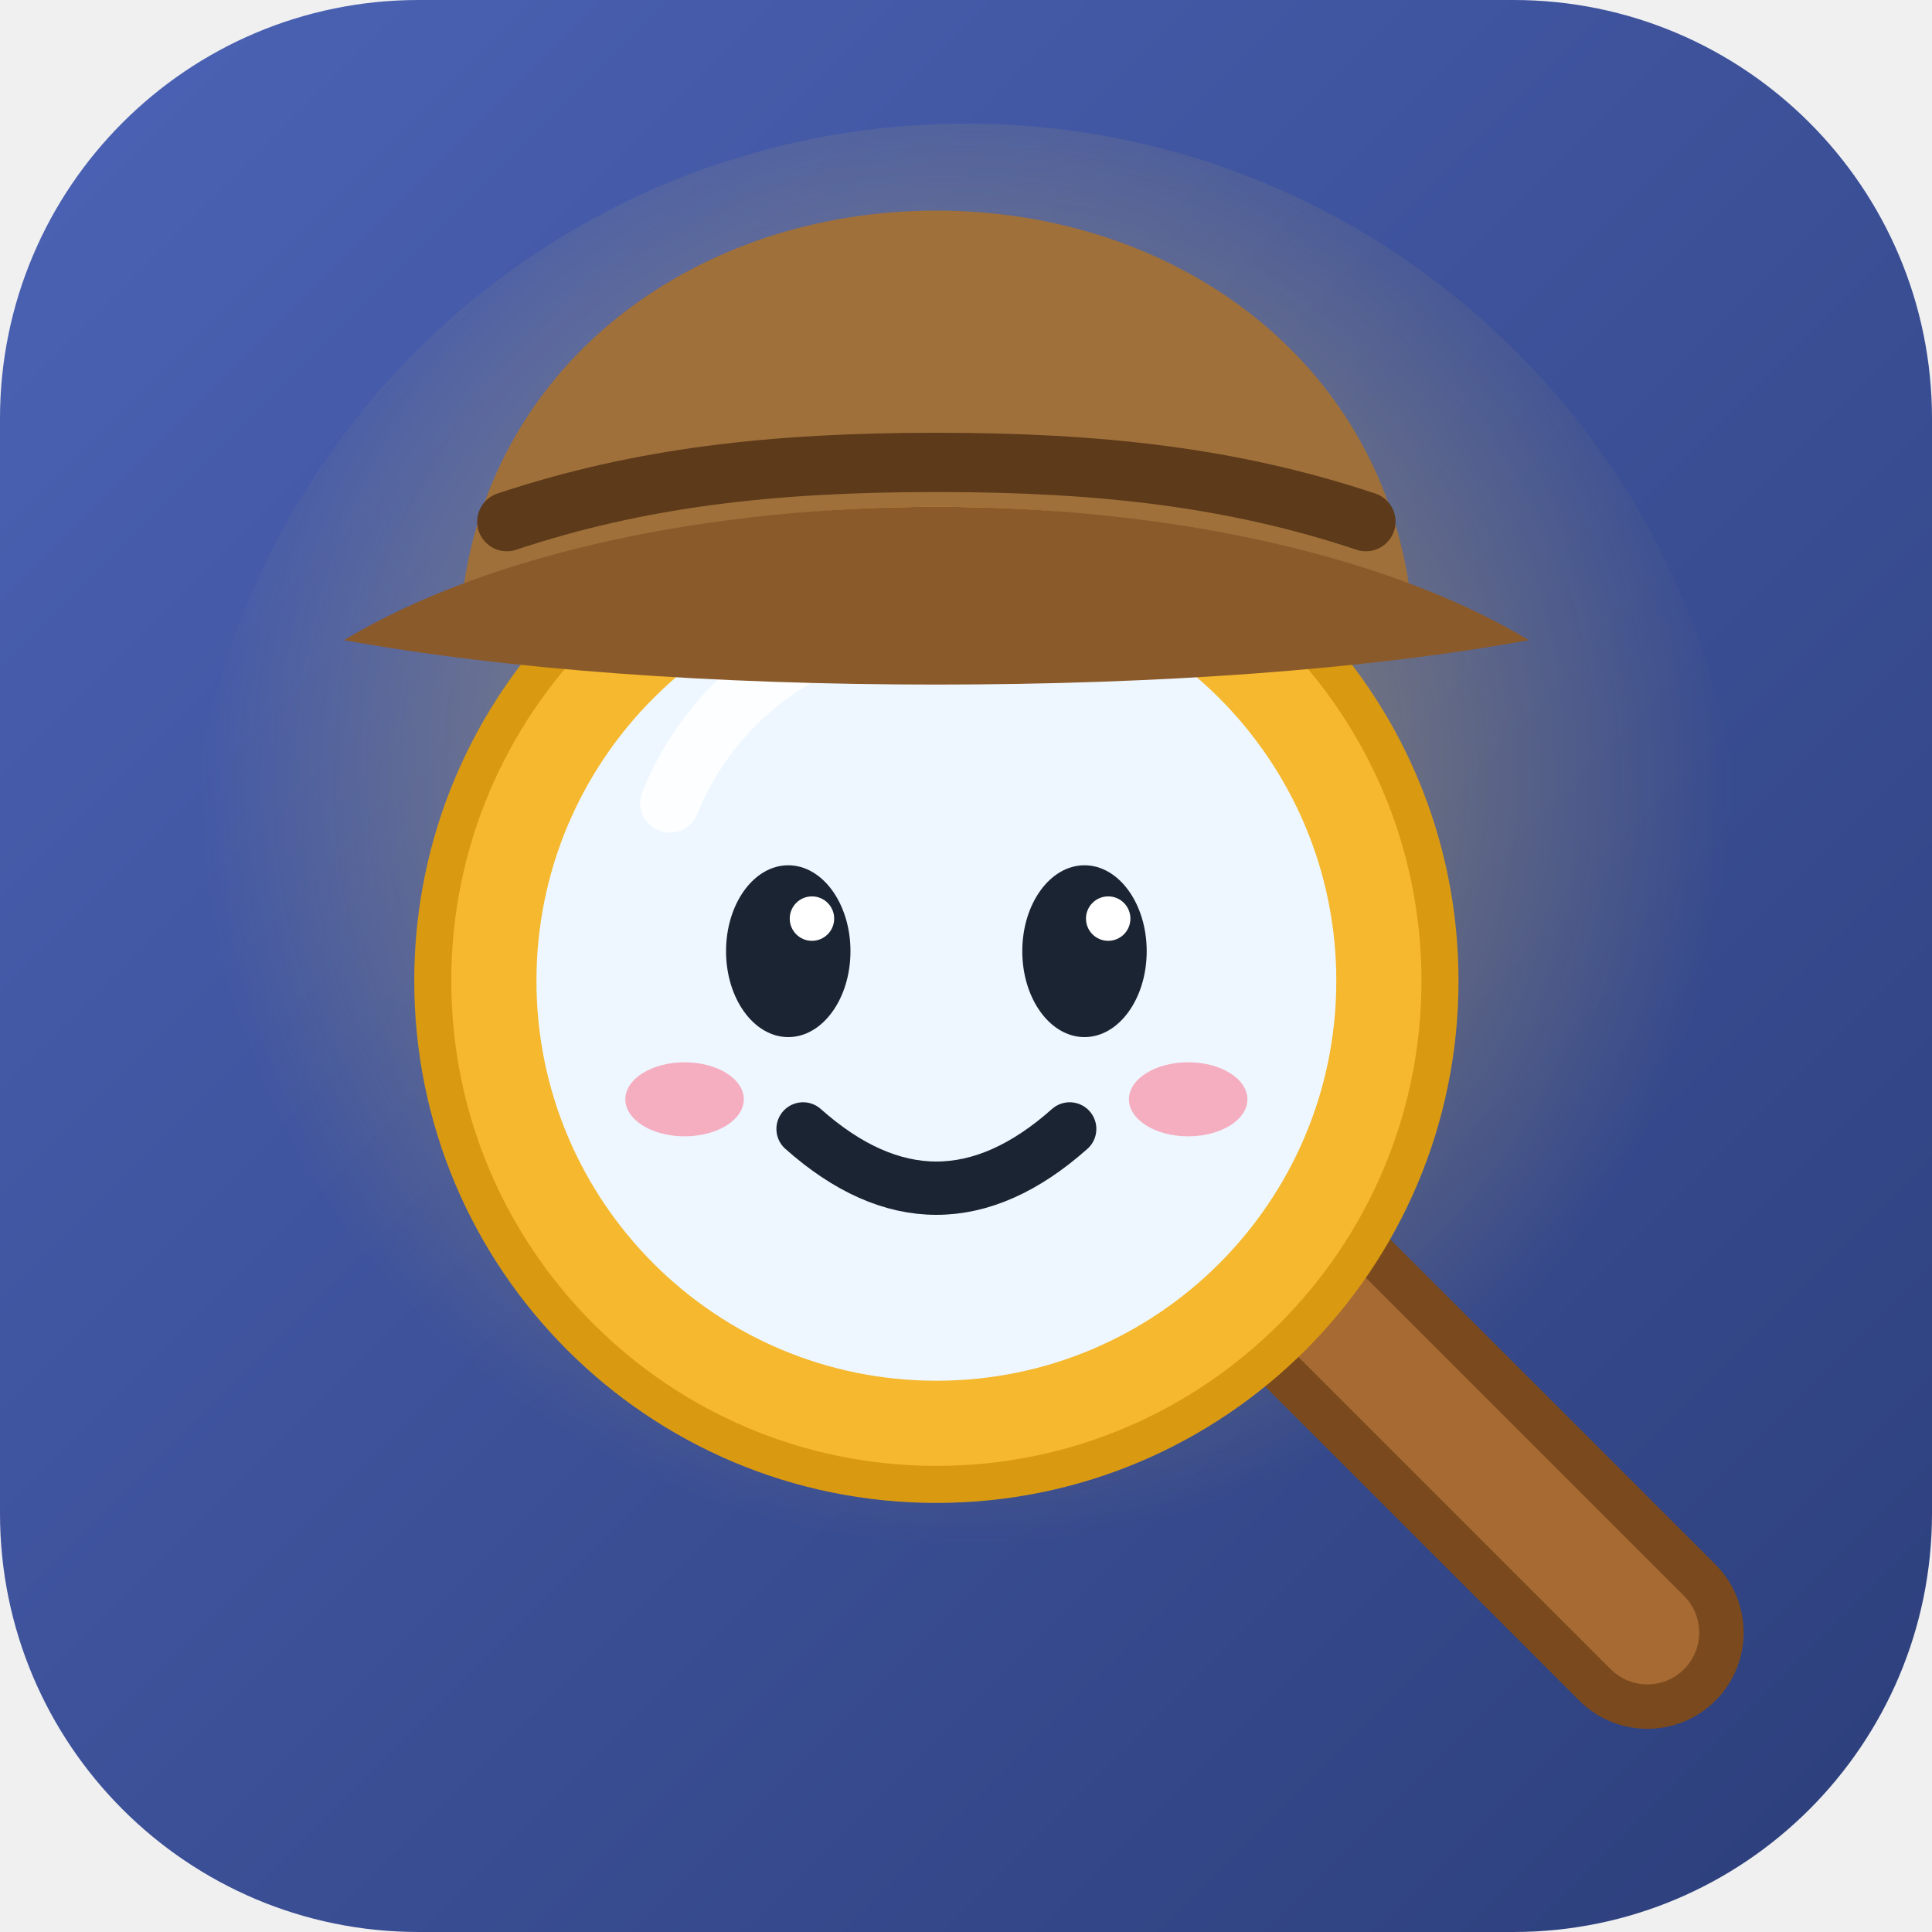
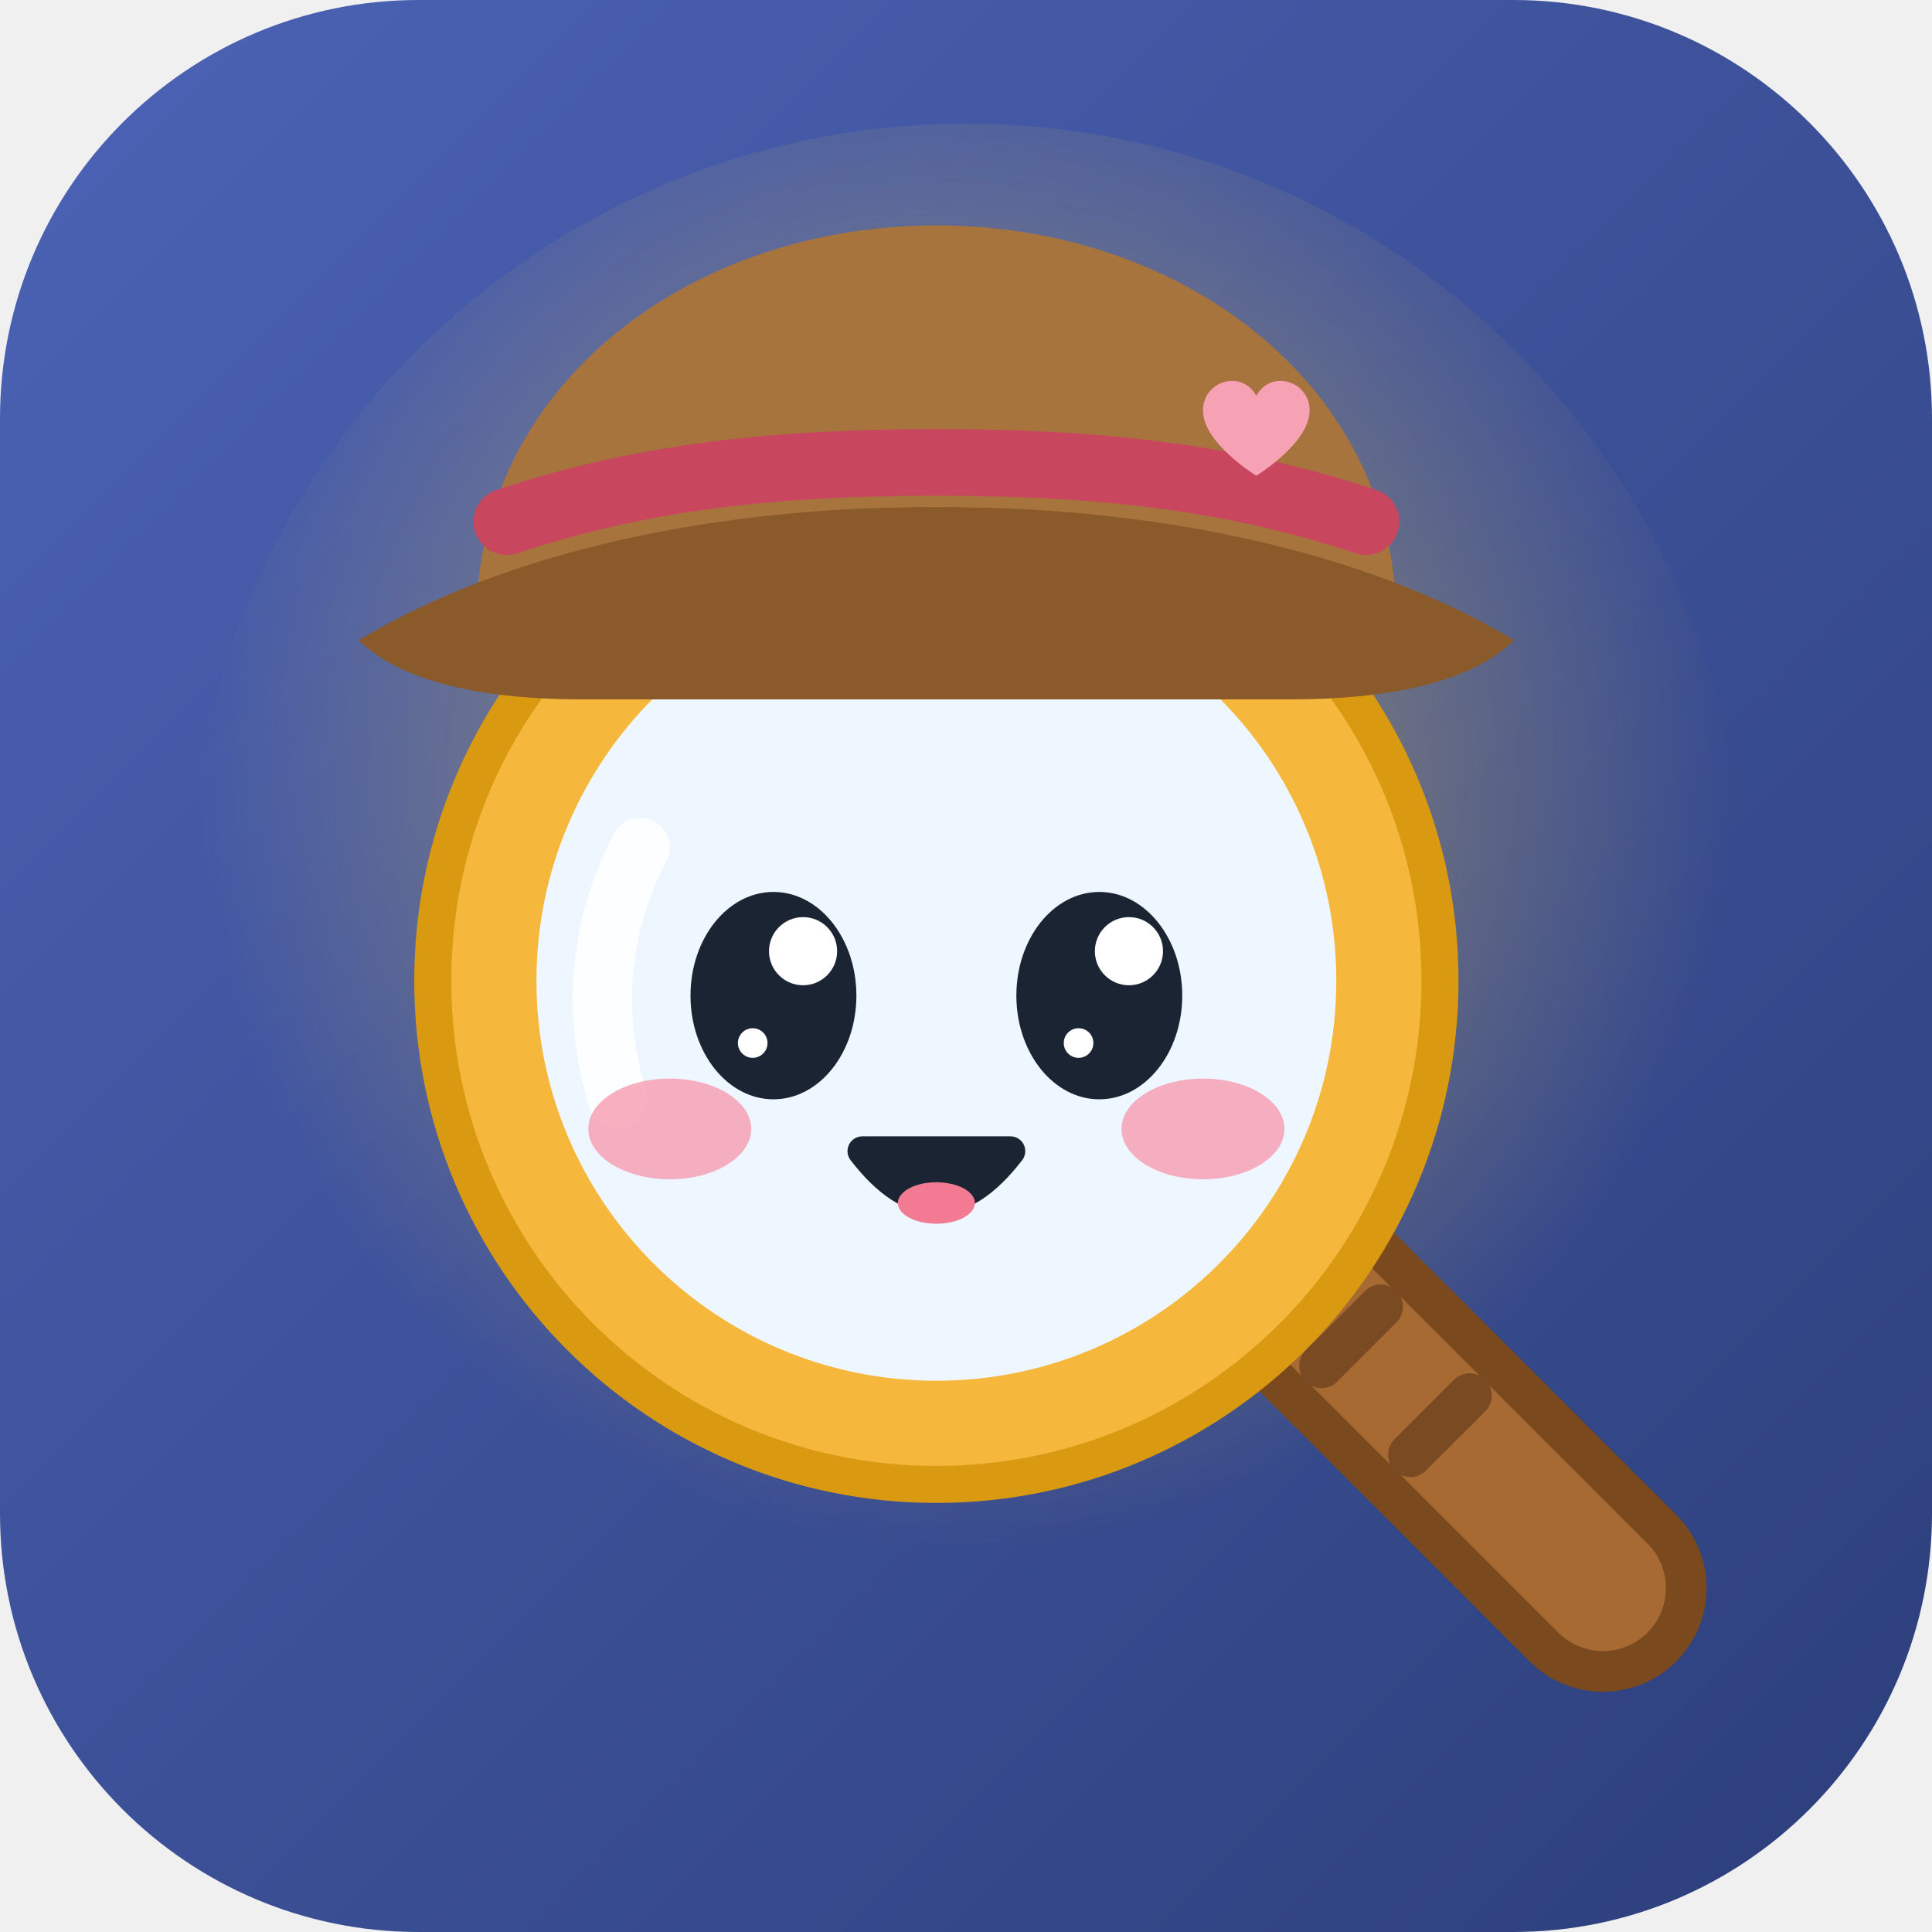
<svg xmlns="http://www.w3.org/2000/svg" viewBox="0 0 120 120">
  <defs>
    <linearGradient id="bg" x1="0" y1="0" x2="1" y2="1">
      <stop offset="0" stop-color="#4C63B6" />
      <stop offset="1" stop-color="#2C3E7A" />
    </linearGradient>
    <radialGradient id="glow" cx=".5" cy=".42" r=".5">
      <stop offset="0" stop-color="#FFD24A" stop-opacity=".55" />
      <stop offset="1" stop-color="#FFD24A" stop-opacity="0" />
    </radialGradient>
  </defs>
  <rect width="120" height="120" rx="26" fill="url(#bg)" />
  <circle cx="60" cy="56" r="48.32" fill="url(#glow)" />
  <g transform="translate(6.64,3.88) scale(0.92)">
-     <path d="M78 80 104 106" stroke="#7A4A1E" stroke-width="13" stroke-linecap="round" />
-     <path d="M78 80 104 106" stroke="#A86A33" stroke-width="7" stroke-linecap="round" />
-     <circle cx="56" cy="62" r="34" fill="#F5B82E" />
+     <path d="M80 82 101 103" stroke="#7A4A1E" stroke-width="14" stroke-linecap="round" />
+     <path d="M80 82 101 103" stroke="#A86A33" stroke-width="8.5" stroke-linecap="round" />
+     <path d="M86 84l-4 4M92 90l-4 4" stroke="#7A4A22" stroke-width="3" stroke-linecap="round" />
+     <circle cx="56" cy="62" r="34" fill="#F5B83D" />
    <circle cx="56" cy="62" r="34" fill="none" stroke="#D99A12" stroke-width="2.5" />
    <circle cx="56" cy="62" r="27" fill="#EEF7FF" />
-     <path d="M38 50a20 20 0 0 1 14-12" stroke="#fff" stroke-width="4" stroke-linecap="round" fill="none" opacity=".9" />
-     <path d="M24 36c2-16 16-26 32-26s30 10 32 26c-9-4-20-6-32-6s-23 2-32 6z" fill="#A0703A" />
-     <path d="M16 39c10-6 25-9 40-9s30 3 40 9c-11 2-25 3-40 3s-29-1-40-3z" fill="#8B5A2B" />
-     <path d="M27 31c9-3 18-4 29-4s20 1 29 4" stroke="#5C3A1A" stroke-width="4" stroke-linecap="round" fill="none" />
-     <ellipse cx="46" cy="60" rx="4.2" ry="5.8" fill="#1B2433" />
-     <ellipse cx="66" cy="60" rx="4.2" ry="5.8" fill="#1B2433" />
-     <circle cx="47.6" cy="57.8" r="1.5" fill="#fff" />
-     <circle cx="67.6" cy="57.8" r="1.5" fill="#fff" />
-     <path d="M47 72q9 8 18 0" stroke="#1B2433" stroke-width="3.6" stroke-linecap="round" fill="none" />
-     <ellipse cx="39" cy="70" rx="4" ry="2.5" fill="#F7A1B5" opacity=".85" />
-     <ellipse cx="73" cy="70" rx="4" ry="2.5" fill="#F7A1B5" opacity=".85" />
+     <path d="M34.5 70a22 22 0 0 1 1.5-17" stroke="#fff" stroke-width="4" stroke-linecap="round" fill="none" opacity=".9" />
+     <path d="M25 36c1-15 15-25 31-25s30 10 31 25c-9-4-20-6-31-6s-22 2-31 6z" fill="#A8743D" />
+     <path d="M17 39c10-6 24-9 39-9s29 3 39 9c-3 3-9 4-15 4H32c-6 0-12-1-15-4z" fill="#8B5A2B" />
+     <path d="M27 31c9-3 18-4 29-4s20 1 29 4" stroke="#C8475E" stroke-width="4.5" stroke-linecap="round" fill="none" />
+     <path d="M74 23.5c0-2 2.6-2.8 3.6-1 1-1.8 3.6-1 3.6 1 0 2.2-3.6 4.4-3.6 4.4s-3.6-2.2-3.6-4.4z" fill="#F7A1B5" />
+     <ellipse cx="38" cy="72" rx="5.5" ry="3.4" fill="#F7A1B5" opacity=".85" />
+     <ellipse cx="74" cy="72" rx="5.5" ry="3.4" fill="#F7A1B5" opacity=".85" />
+     <ellipse cx="45" cy="63" rx="5.6" ry="7" fill="#1B2433" />
+     <ellipse cx="67" cy="63" rx="5.6" ry="7" fill="#1B2433" />
+     <circle cx="47" cy="60" r="2.3" fill="#fff" />
+     <circle cx="69" cy="60" r="2.3" fill="#fff" />
+     <circle cx="43.6" cy="66.2" r="1" fill="#fff" />
+     <circle cx="65.6" cy="66.2" r="1" fill="#fff" />
+     <path d="M51 73.5q5 6.5 10 0z" fill="#1B2433" stroke="#1B2433" stroke-width="2" stroke-linejoin="round" />
+     <ellipse cx="56" cy="77" rx="2.6" ry="1.4" fill="#F27A93" />
  </g>
</svg>
